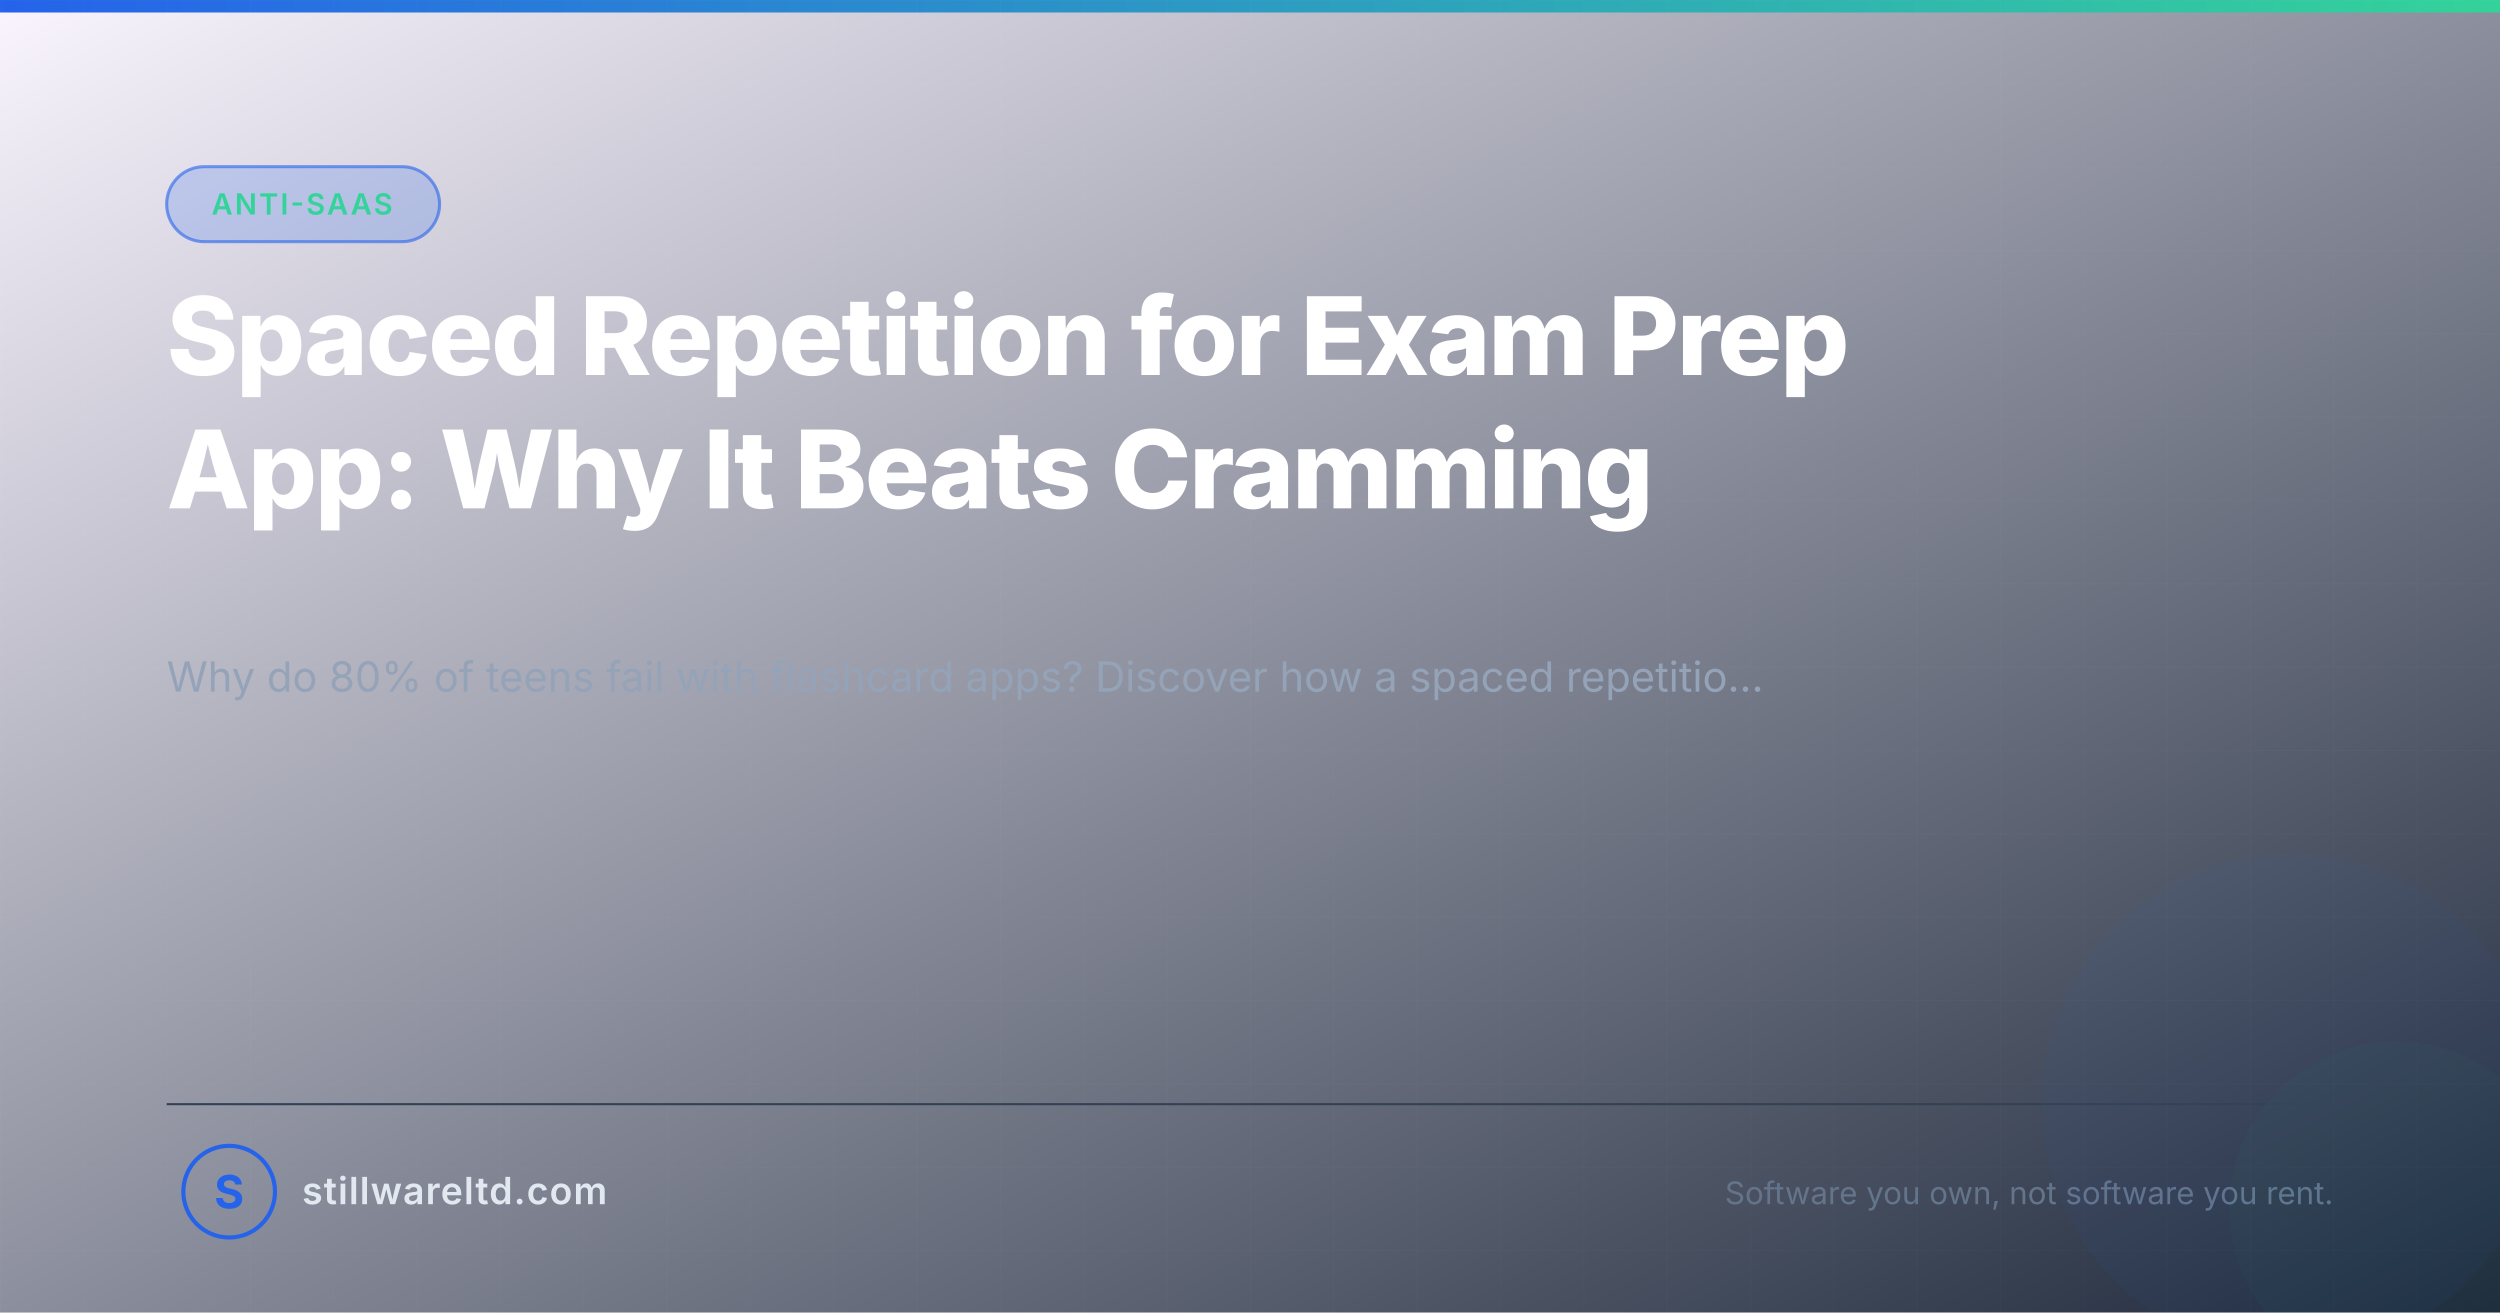
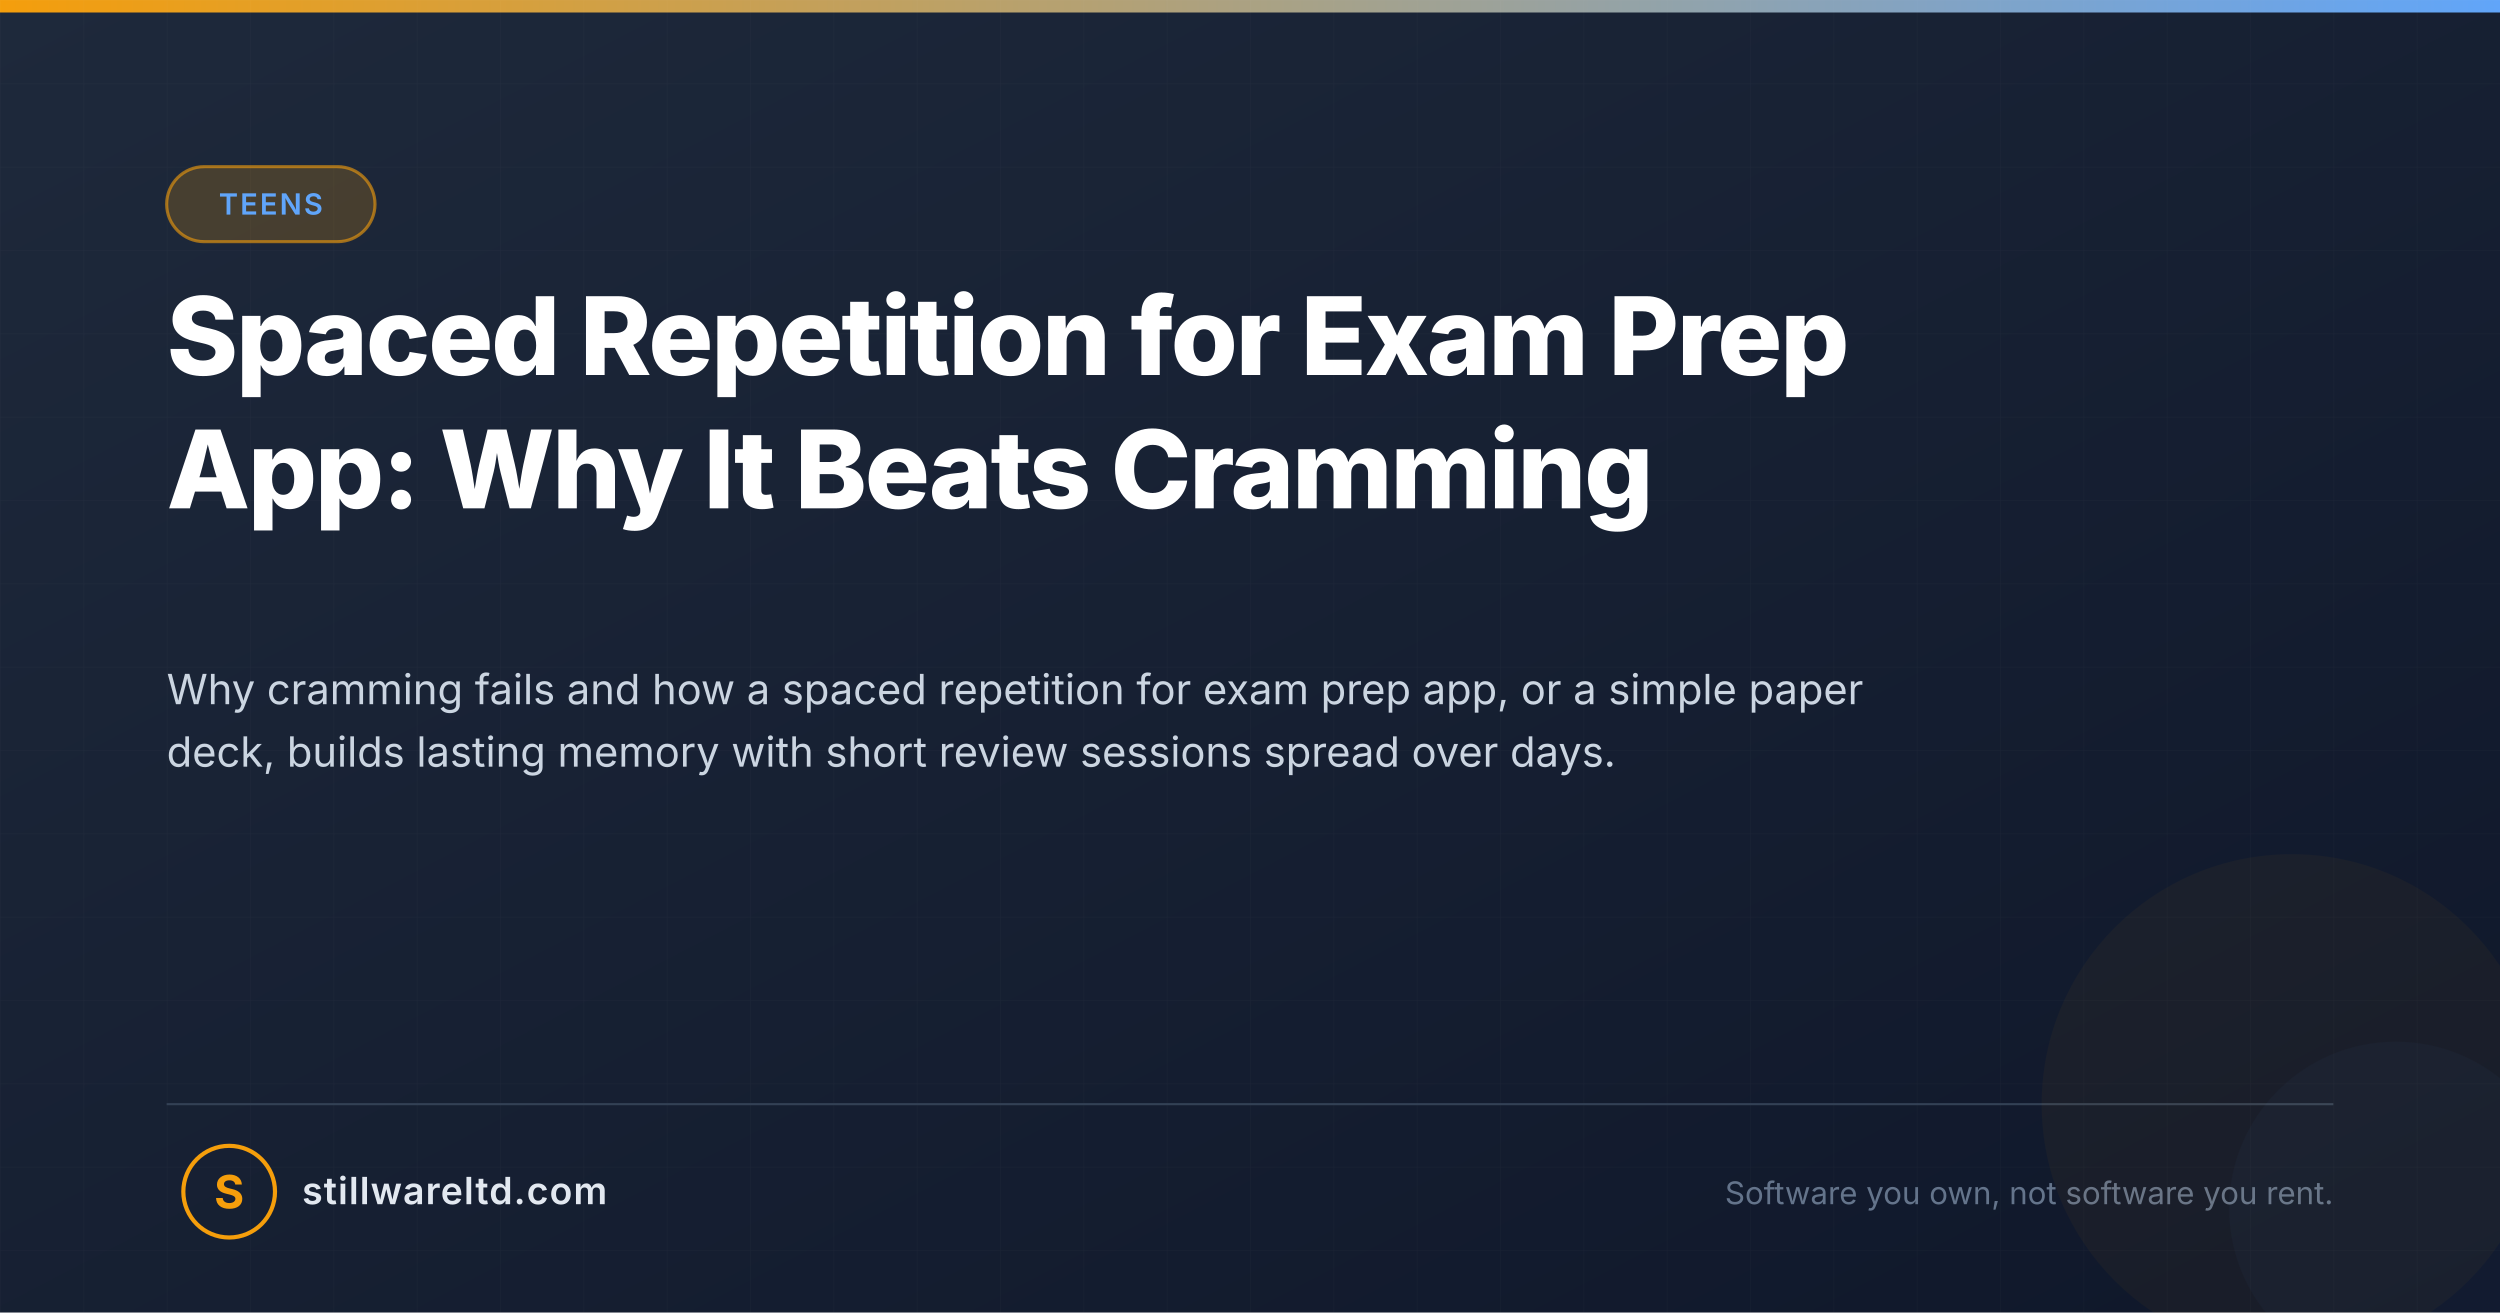
<svg xmlns="http://www.w3.org/2000/svg" viewBox="0 0 1200 630" width="1200" height="630">
  <defs>
    <linearGradient id="bgGrad" x1="0%" y1="0%" x2="100%" y2="100%">
-       <stop offset="0%" style="stop-color:#faf5ff;stop-opacity:1" />
-       <stop offset="100%" style="stop-color:#1e293b;stop-opacity:1" />
+       <stop offset="0%" style="stop-color:#1e293b;stop-opacity:1" />
+       <stop offset="100%" style="stop-color:#0f172a;stop-opacity:1" />
    </linearGradient>
    <linearGradient id="accentGrad" x1="0%" y1="0%" x2="100%" y2="0%">
-       <stop offset="0%" style="stop-color:#2563eb;stop-opacity:1" />
-       <stop offset="100%" style="stop-color:#34d399;stop-opacity:1" />
+       <stop offset="0%" style="stop-color:#f59e0b;stop-opacity:1" />
+       <stop offset="100%" style="stop-color:#60a5fa;stop-opacity:1" />
    </linearGradient>
  </defs>
  <style>
    text { font-family: Inter, system-ui, -apple-system, sans-serif; }
  </style>
  <rect width="1200" height="630" fill="url(#bgGrad)" />
  <rect width="1200" height="6" fill="url(#accentGrad)" />
  <pattern id="grid" width="40" height="40" patternUnits="userSpaceOnUse">
    <rect width="40" height="40" fill="none" />
    <path d="M 40 0 L 0 0 0 40" fill="none" stroke="#ffffff" stroke-width="0.3" opacity="0.05" />
  </pattern>
  <rect width="1200" height="630" fill="url(#grid)" />
-   <rect x="80" y="80" width="131" height="36" rx="18" fill="#2563eb" opacity="0.2" />
-   <rect x="80" y="80" width="131" height="36" rx="18" fill="none" stroke="#2563eb" stroke-width="1.5" opacity="0.6" />
-   <text x="145" y="103" text-anchor="middle" font-size="14" font-weight="600" fill="#34d399" letter-spacing="1">ANTI-SAAS</text>
+   <rect x="80" y="80" width="100" height="36" rx="18" fill="#f59e0b" opacity="0.2" />
+   <rect x="80" y="80" width="100" height="36" rx="18" fill="none" stroke="#f59e0b" stroke-width="1.5" opacity="0.6" />
+   <text x="130" y="103" text-anchor="middle" font-size="14" font-weight="600" fill="#60a5fa" letter-spacing="1">TEENS</text>
  <text x="80" y="180" font-size="52" font-weight="800" fill="#ffffff" letter-spacing="-1">Spaced Repetition for Exam Prep</text>
  <text x="80" y="244" font-size="52" font-weight="800" fill="#ffffff" letter-spacing="-1">App: Why It Beats Cramming</text>
-   <text x="80" y="332" font-size="20" fill="#94a3b8" font-weight="400">
-     Why do 80% of teens fail with flashcard apps? Discover how a spaced repetitio...
-   </text>
+   <text x="80" y="338" font-size="20" fill="#cbd5e1" font-weight="400">Why cramming fails and how a spaced repetition for exam prep app, or a simple paper</text>
+   <text x="80" y="368" font-size="20" fill="#cbd5e1" font-weight="400">deck, builds lasting memory with short review sessions spread over days.</text>
  <line x1="80" y1="530" x2="1120" y2="530" stroke="#334155" stroke-width="1" />
-   <circle cx="110" cy="572" r="22" fill="none" stroke="#2563eb" stroke-width="2" />
-   <text x="110" y="580" text-anchor="middle" font-size="22" font-weight="700" fill="#2563eb">S</text>
+   <circle cx="110" cy="572" r="22" fill="none" stroke="#f59e0b" stroke-width="2" />
+   <text x="110" y="580" text-anchor="middle" font-size="22" font-weight="700" fill="#f59e0b">S</text>
  <text x="145" y="578" font-size="18" font-weight="600" fill="#e2e8f0" letter-spacing="0.5">stillwareltd.com</text>
  <text x="1120" y="578" text-anchor="end" font-size="15" fill="#64748b" font-weight="400">Software you own, not software you rent.</text>
-   <circle cx="1100" cy="530" r="120" fill="#2563eb" opacity="0.04" />
-   <circle cx="1150" cy="580" r="80" fill="#34d399" opacity="0.03" />
+   <circle cx="1100" cy="530" r="120" fill="#f59e0b" opacity="0.04" />
+   <circle cx="1150" cy="580" r="80" fill="#60a5fa" opacity="0.03" />
</svg>
